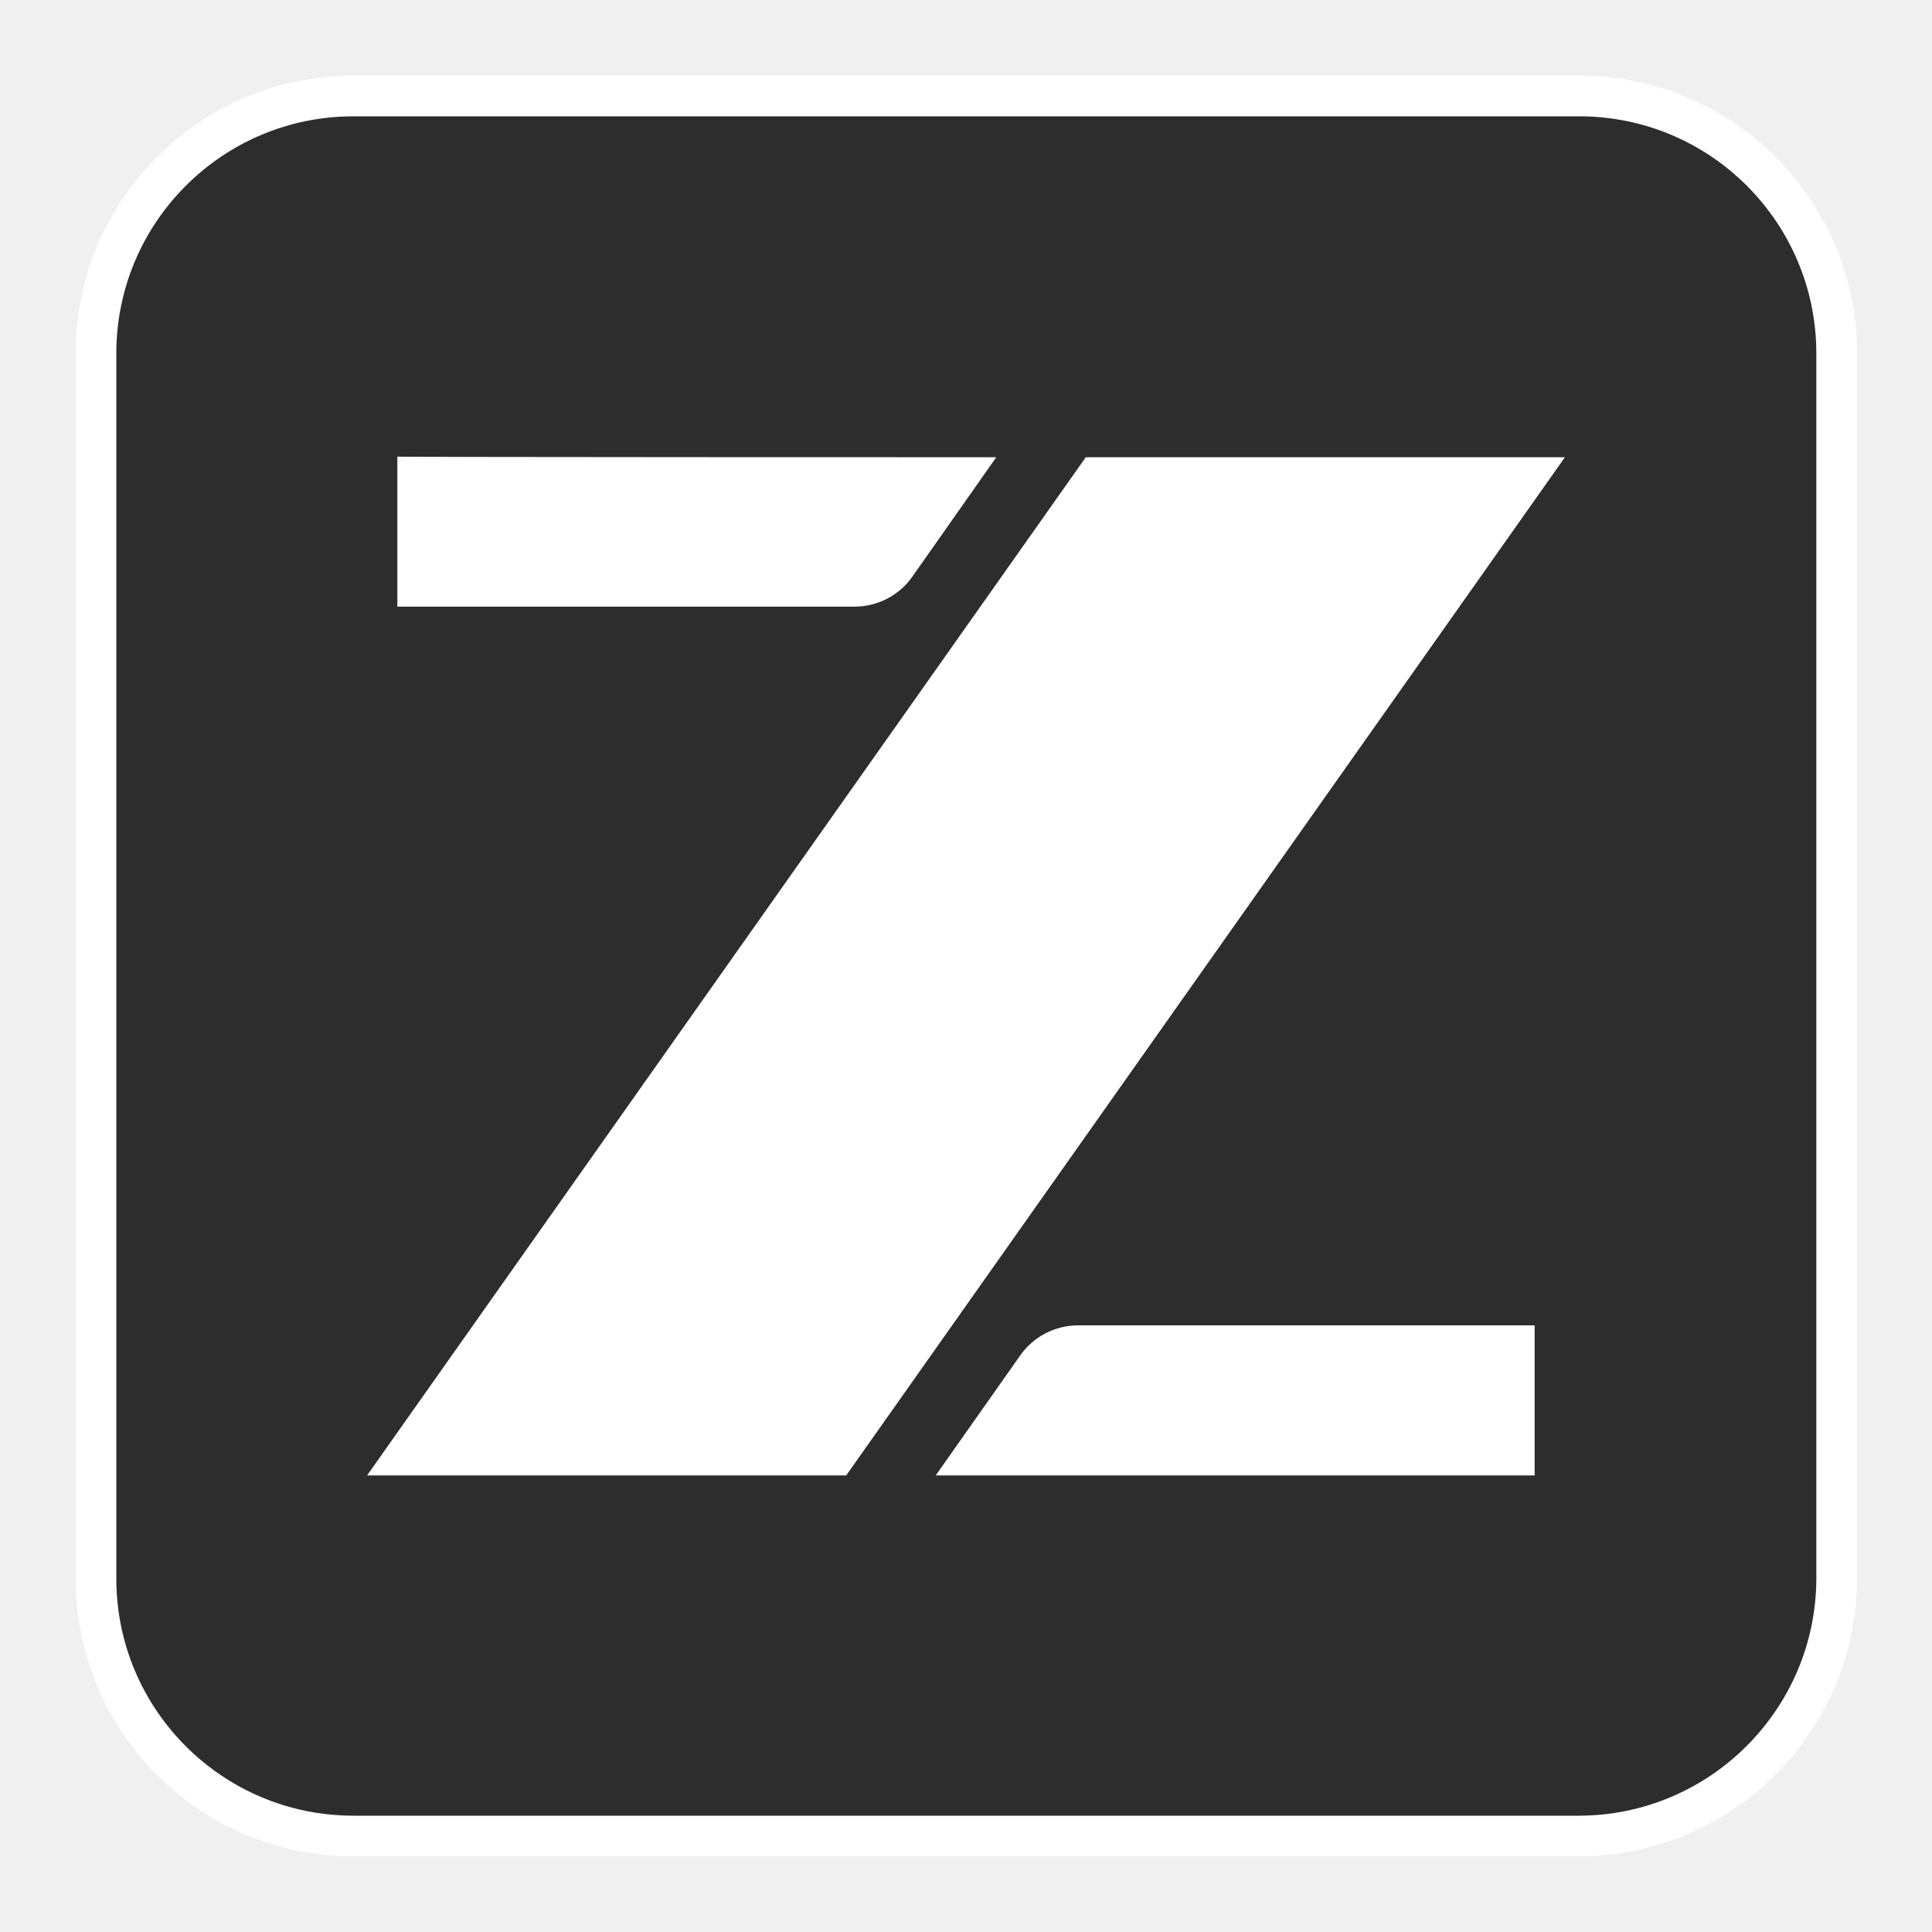
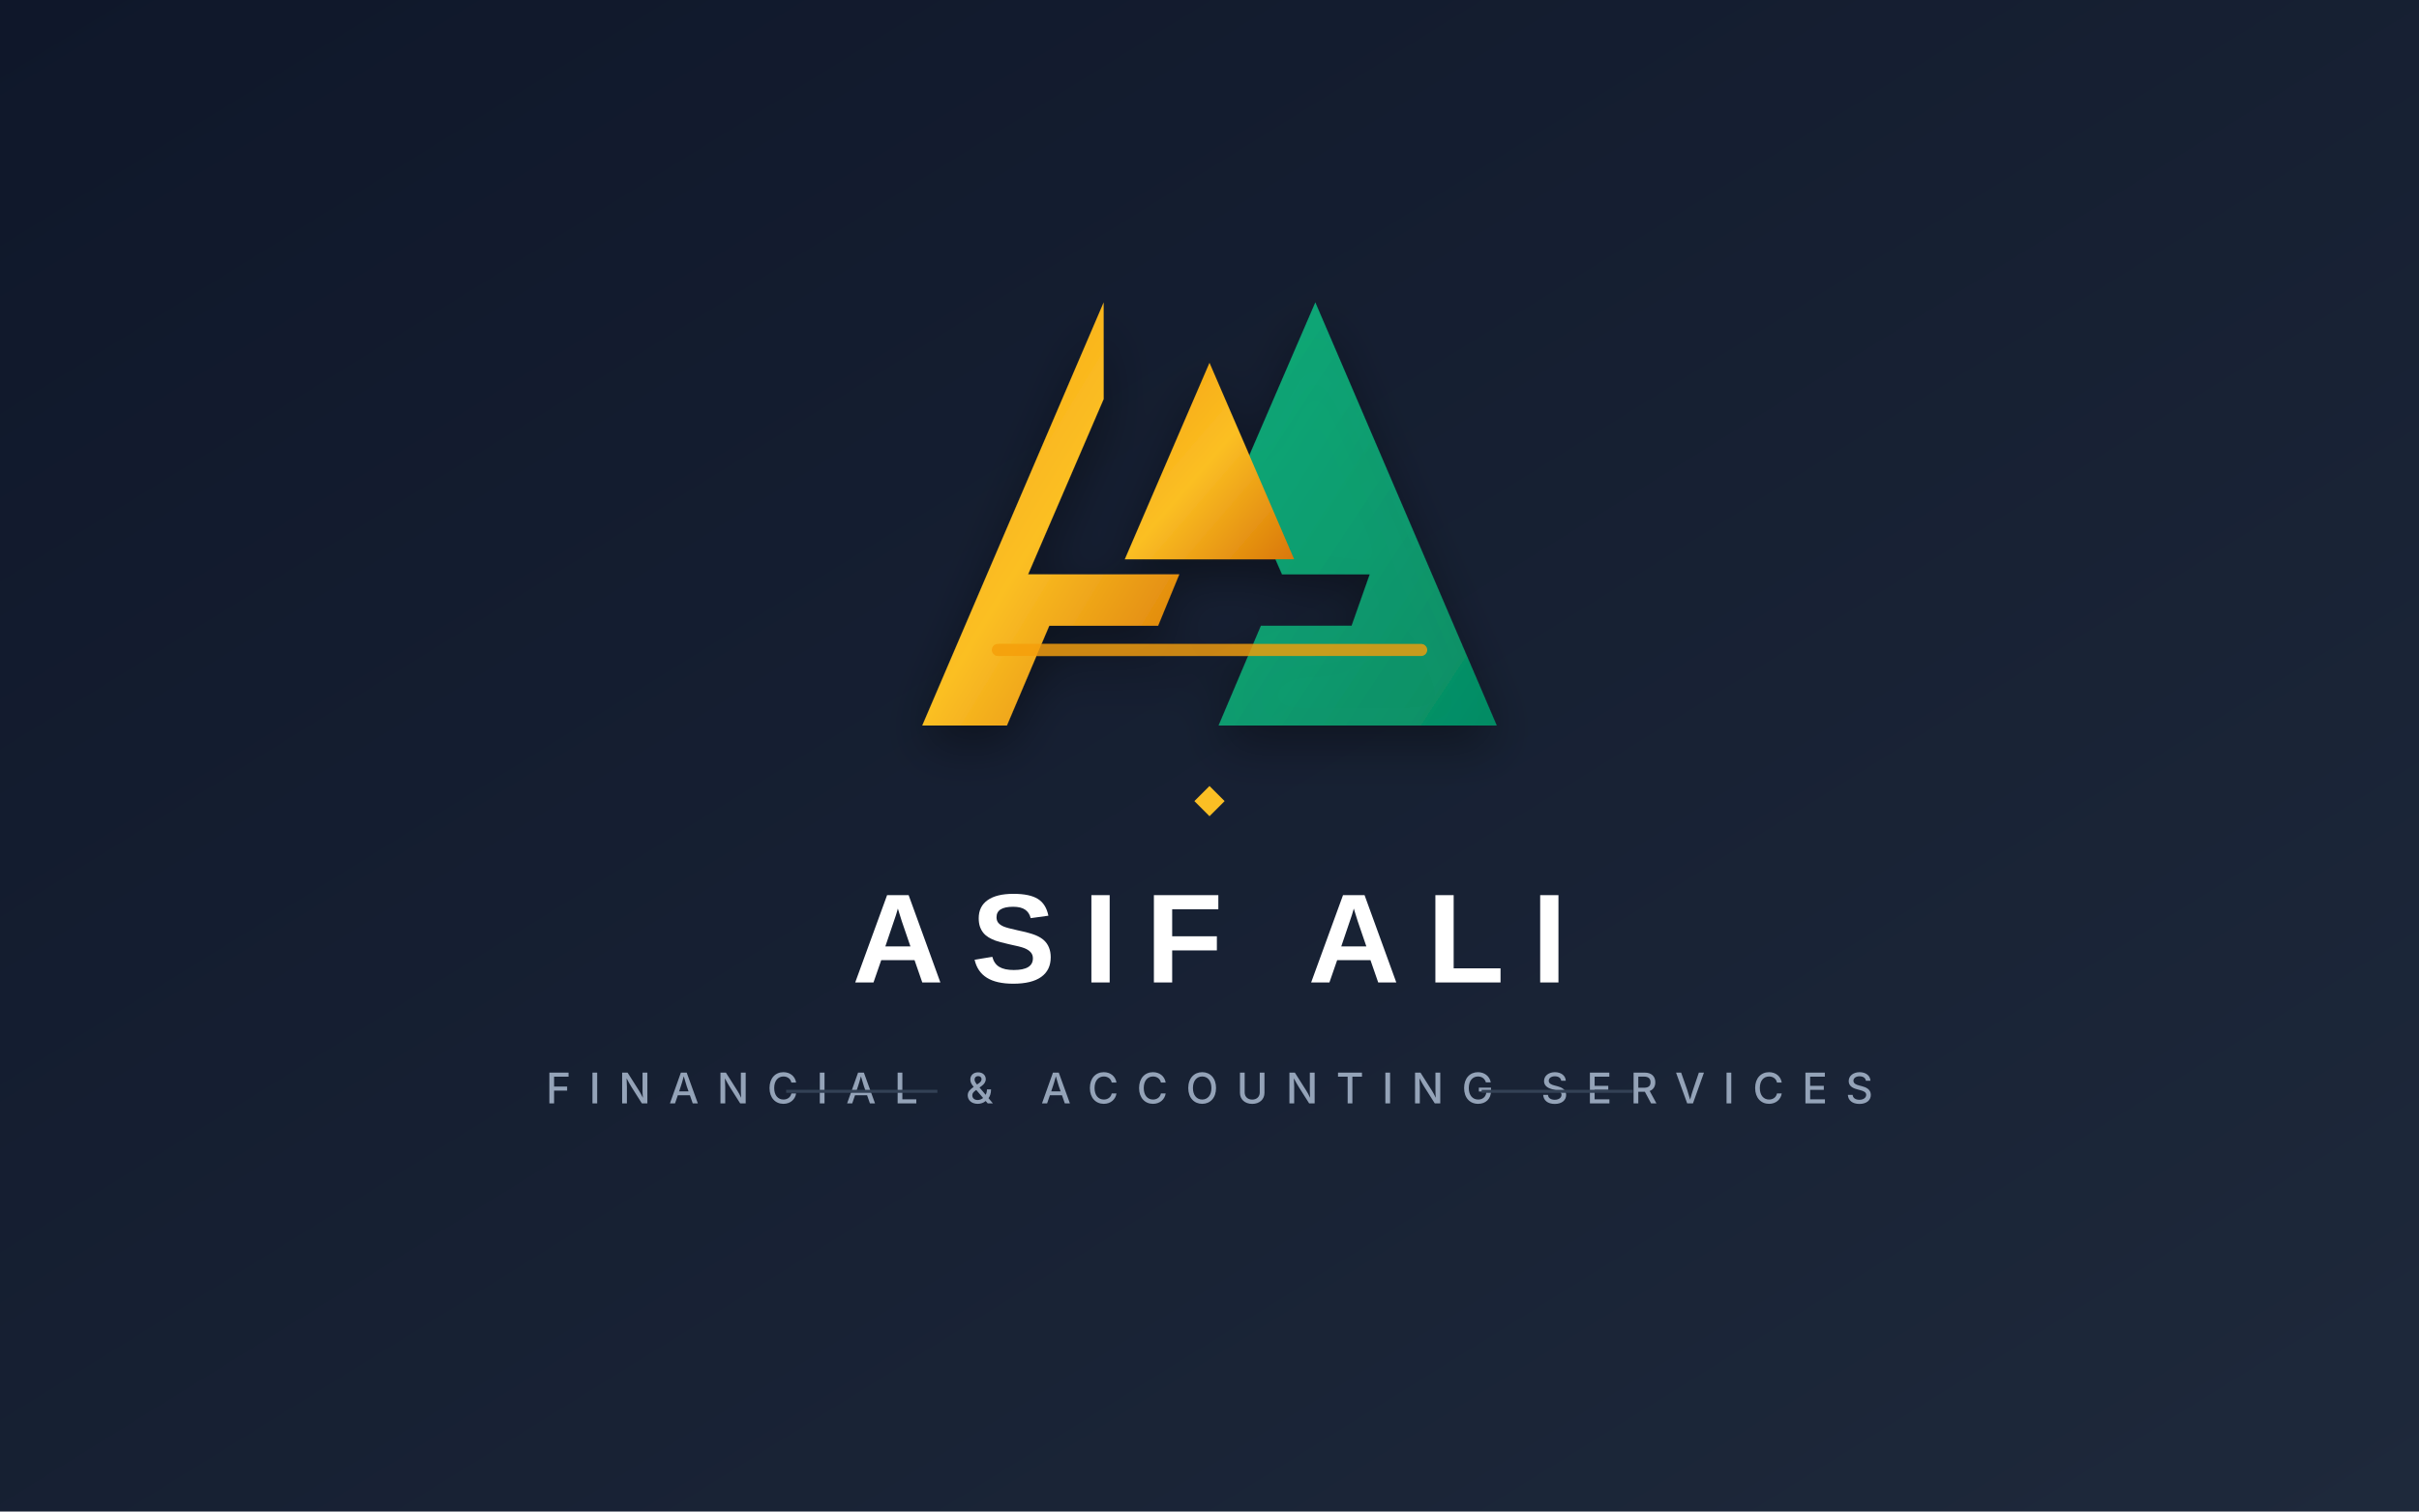
- <svg xmlns="http://www.w3.org/2000/svg" version="1.1" x="0px" y="0px" viewBox="0 0 30 30" style="enable-background:new 0 0 30 30;" xml:space="preserve">
+ <svg xmlns="http://www.w3.org/2000/svg" viewBox="0 0 800 500" width="100%" height="100%">
  <defs>
-     <style type="text/css">
-     .st194{fill:#2D2D2D;stroke:#FFFFFF;stroke-width:0.632;stroke-miterlimit:10;}
-     .st23{fill:#FFFFFF;}
- 
-     .z-breathe {
-       animation: breathe 2.5s ease-in-out infinite;
-     }
- 
-     @keyframes breathe {
-       0%, 100% { opacity: 0.7; }
-       50% { opacity: 1; }
-     }
-   </style>
+     <linearGradient id="bg-grad" x1="0%" y1="0%" x2="100%" y2="100%">
+       <stop offset="0%" stop-color="#0F172A" />
+       <stop offset="100%" stop-color="#1E293B" />
+     </linearGradient>
+     <linearGradient id="gold-grad" x1="0%" y1="0%" x2="100%" y2="100%">
+       <stop offset="0%" stop-color="#F59E0B" />
+       <stop offset="50%" stop-color="#FBBF24" />
+       <stop offset="100%" stop-color="#D97706" />
+     </linearGradient>
+     <linearGradient id="emerald-grad" x1="0%" y1="0%" x2="100%" y2="100%">
+       <stop offset="0%" stop-color="#10B981" />
+       <stop offset="100%" stop-color="#059669" />
+     </linearGradient>
+     <filter id="shadow" x="-20%" y="-20%" width="140%" height="140%">
+       <feDropShadow dx="0" dy="6" stdDeviation="8" flood-color="#000000" flood-opacity="0.4" />
+     </filter>
  </defs>
-   <g>
-     <path class="st194" d="M24.51,28.51H5.49c-2.21,0-4-1.79-4-4V5.49c0-2.21,1.79-4,4-4h19.03c2.21,0,4,1.79,4,4v19.03     C28.51,26.72,26.72,28.51,24.51,28.51z" />
-     <g class="z-breathe">
-       <path class="st23" d="M15.47,7.1l-1.3,1.85c-0.2,0.29-0.54,0.47-0.9,0.47h-7.1V7.09C6.16,7.1,15.47,7.1,15.47,7.1z" />
-       <polygon class="st23" points="24.3,7.1 13.14,22.91 5.7,22.91 16.86,7.1" />
-       <path class="st23" d="M14.53,22.91l1.31-1.86c0.2-0.29,0.54-0.47,0.9-0.47h7.09v2.33H14.53z" />
+   <rect width="800" height="500" fill="url(#bg-grad)" />
+   <g transform="translate(0, -10)">
+     <g filter="url(#shadow)">
+       <path d="M 365 110 L 305 250 L 333 250 L 347 217 L 383 217 L 390 200 L 340 200 L 365 142 Z" fill="url(#gold-grad)" />
+       <path d="M 435 110 L 410 168 L 424 200 L 453 200 L 447 217 L 417 217 L 403 250 L 495 250 Z" fill="url(#emerald-grad)" opacity="0.9" />
+       <path d="M 400 130 L 372 195 L 428 195 Z" fill="url(#gold-grad)" />
+       <line x1="330" y1="225" x2="470" y2="225" stroke="#F59E0B" stroke-width="4" stroke-linecap="round" opacity="0.8" />
    </g>
+     <polygon points="400,270 405,275 400,280 395,275" fill="#FBBF24" />
+     <text x="400" y="335" font-family="'Montserrat', 'Helvetica Neue', Arial, sans-serif" font-size="42" font-weight="800" fill="#FFFFFF" text-anchor="middle" letter-spacing="9">
+       ASIF ALI
+     </text>
+     <text x="400" y="375" font-family="'Inter', 'Helvetica Neue', Arial, sans-serif" font-size="14" font-weight="500" fill="#94A3B8" text-anchor="middle" letter-spacing="6">
+       FINANCIAL &amp; ACCOUNTING SERVICES
+     </text>
+     <line x1="260" y1="371" x2="310" y2="371" stroke="#334155" stroke-width="1" />
+     <line x1="490" y1="371" x2="540" y2="371" stroke="#334155" stroke-width="1" />
  </g>
</svg>
